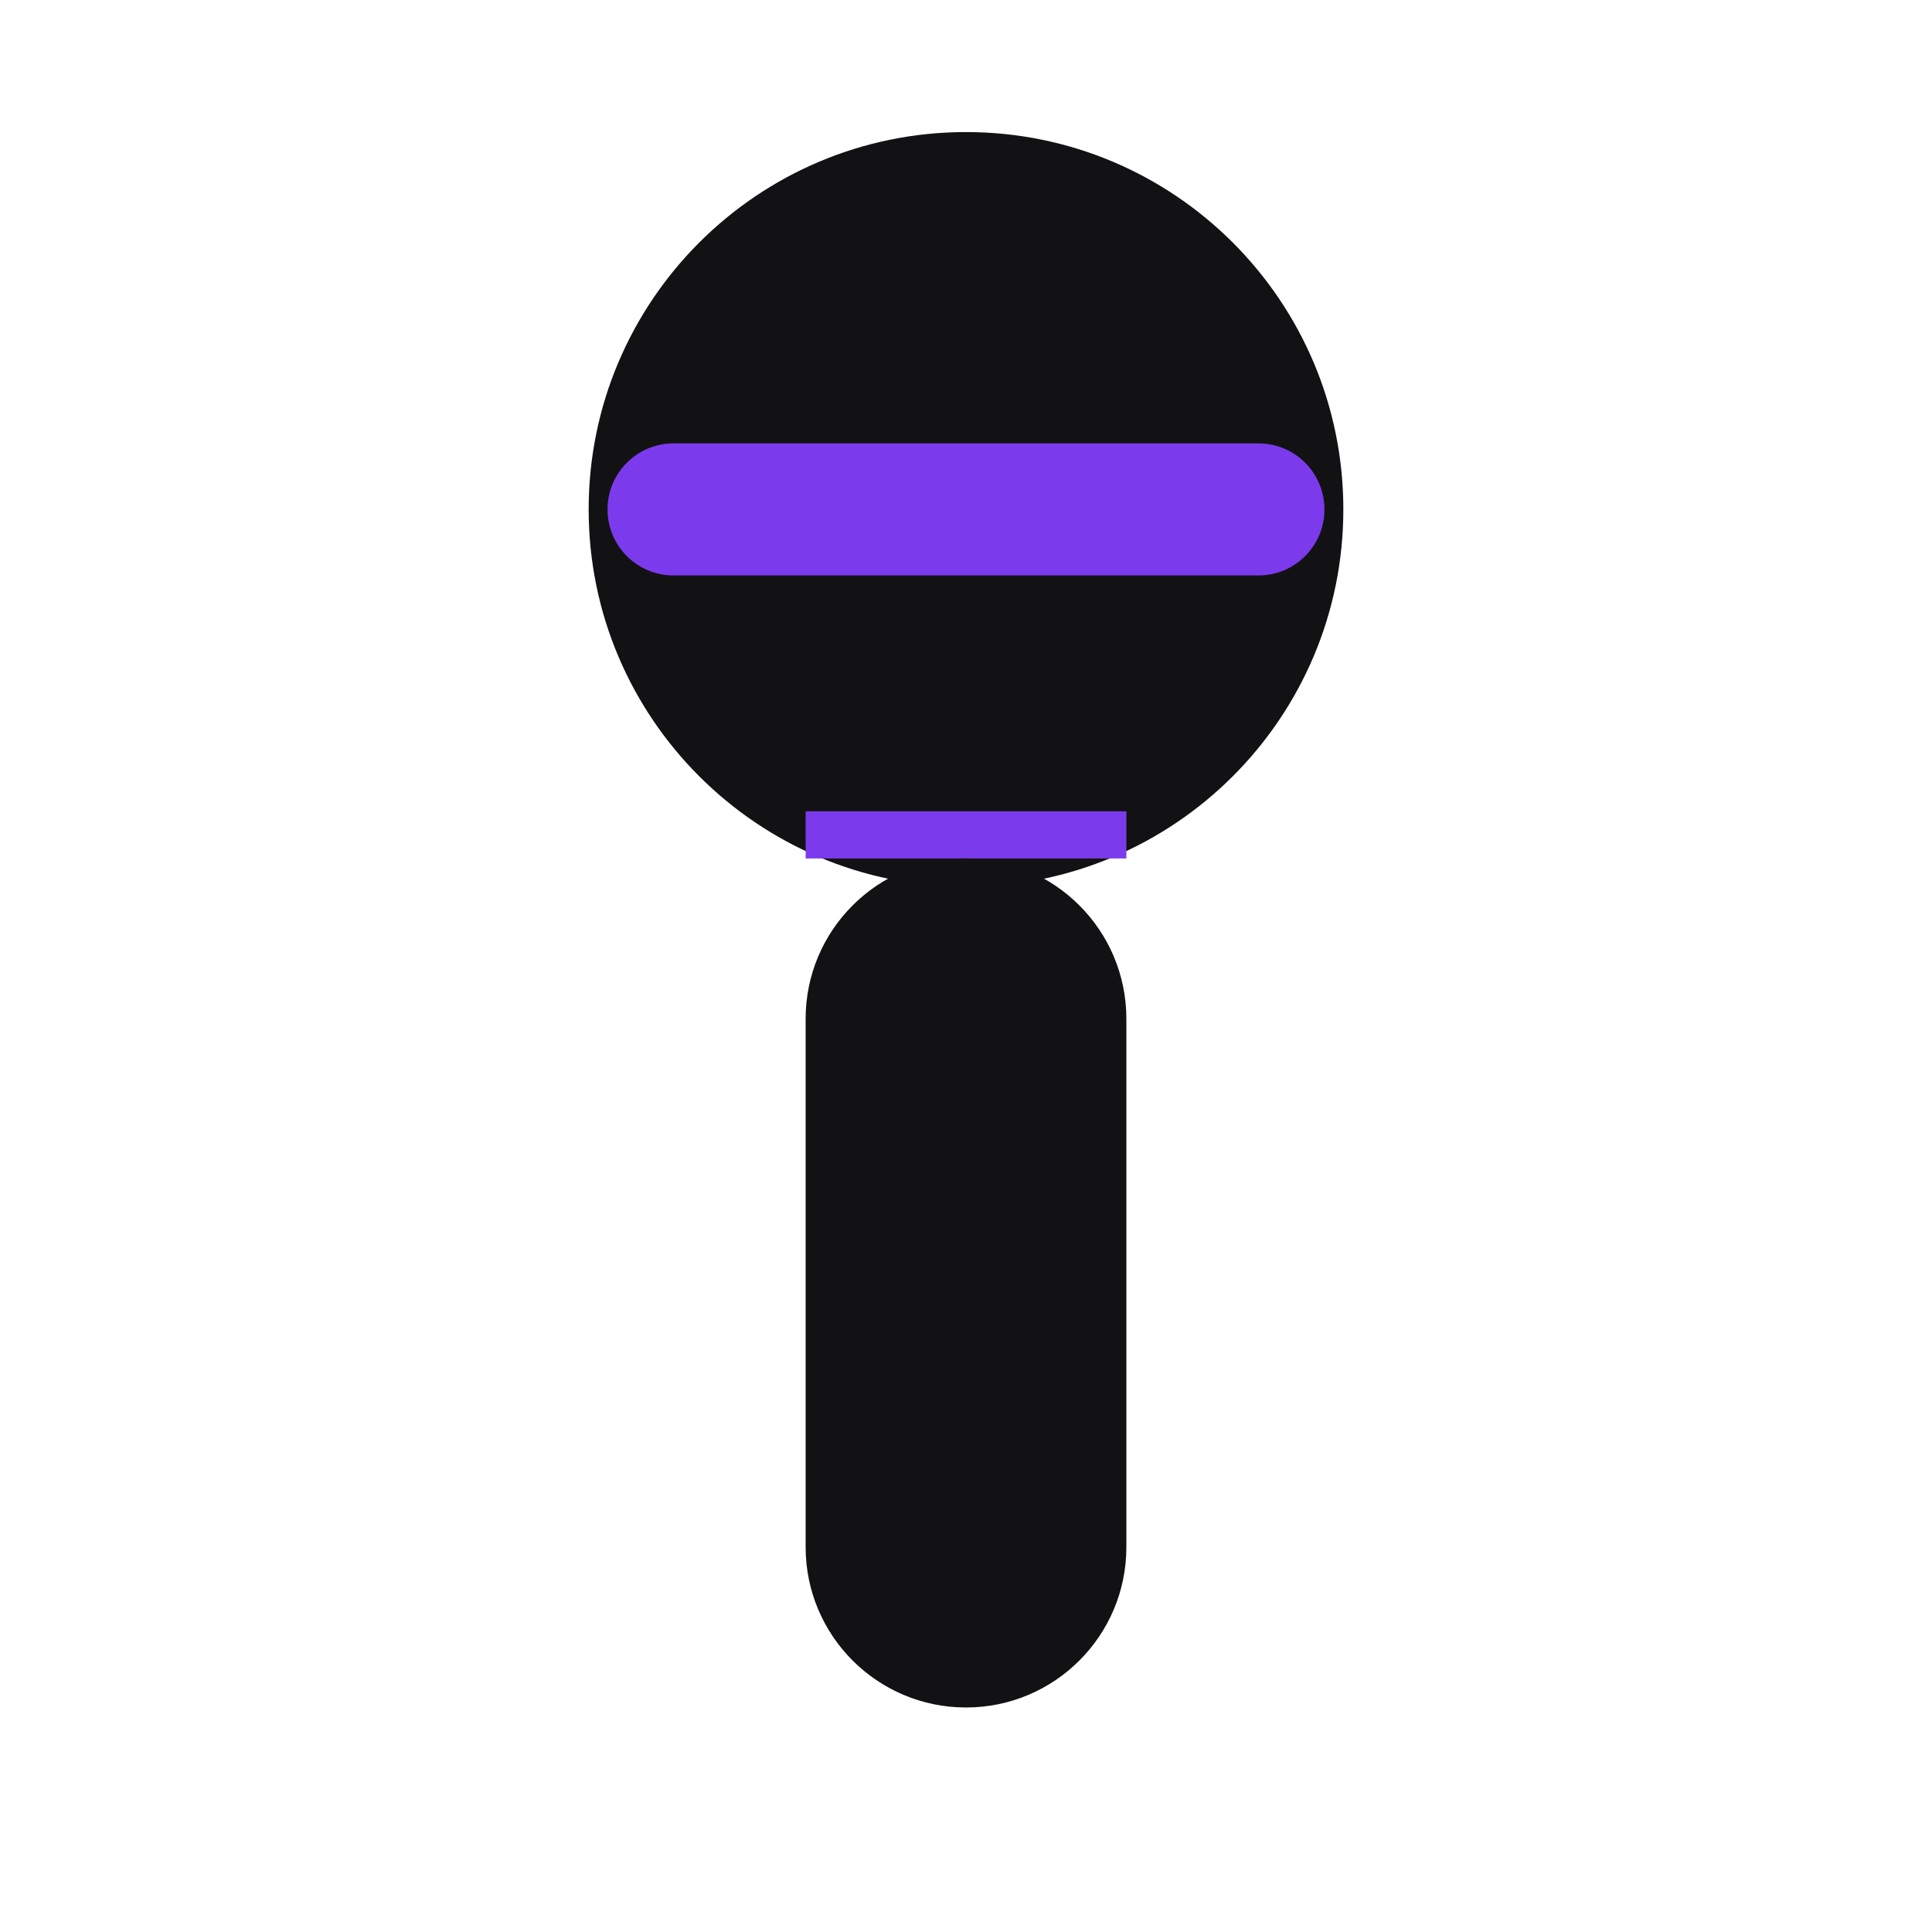
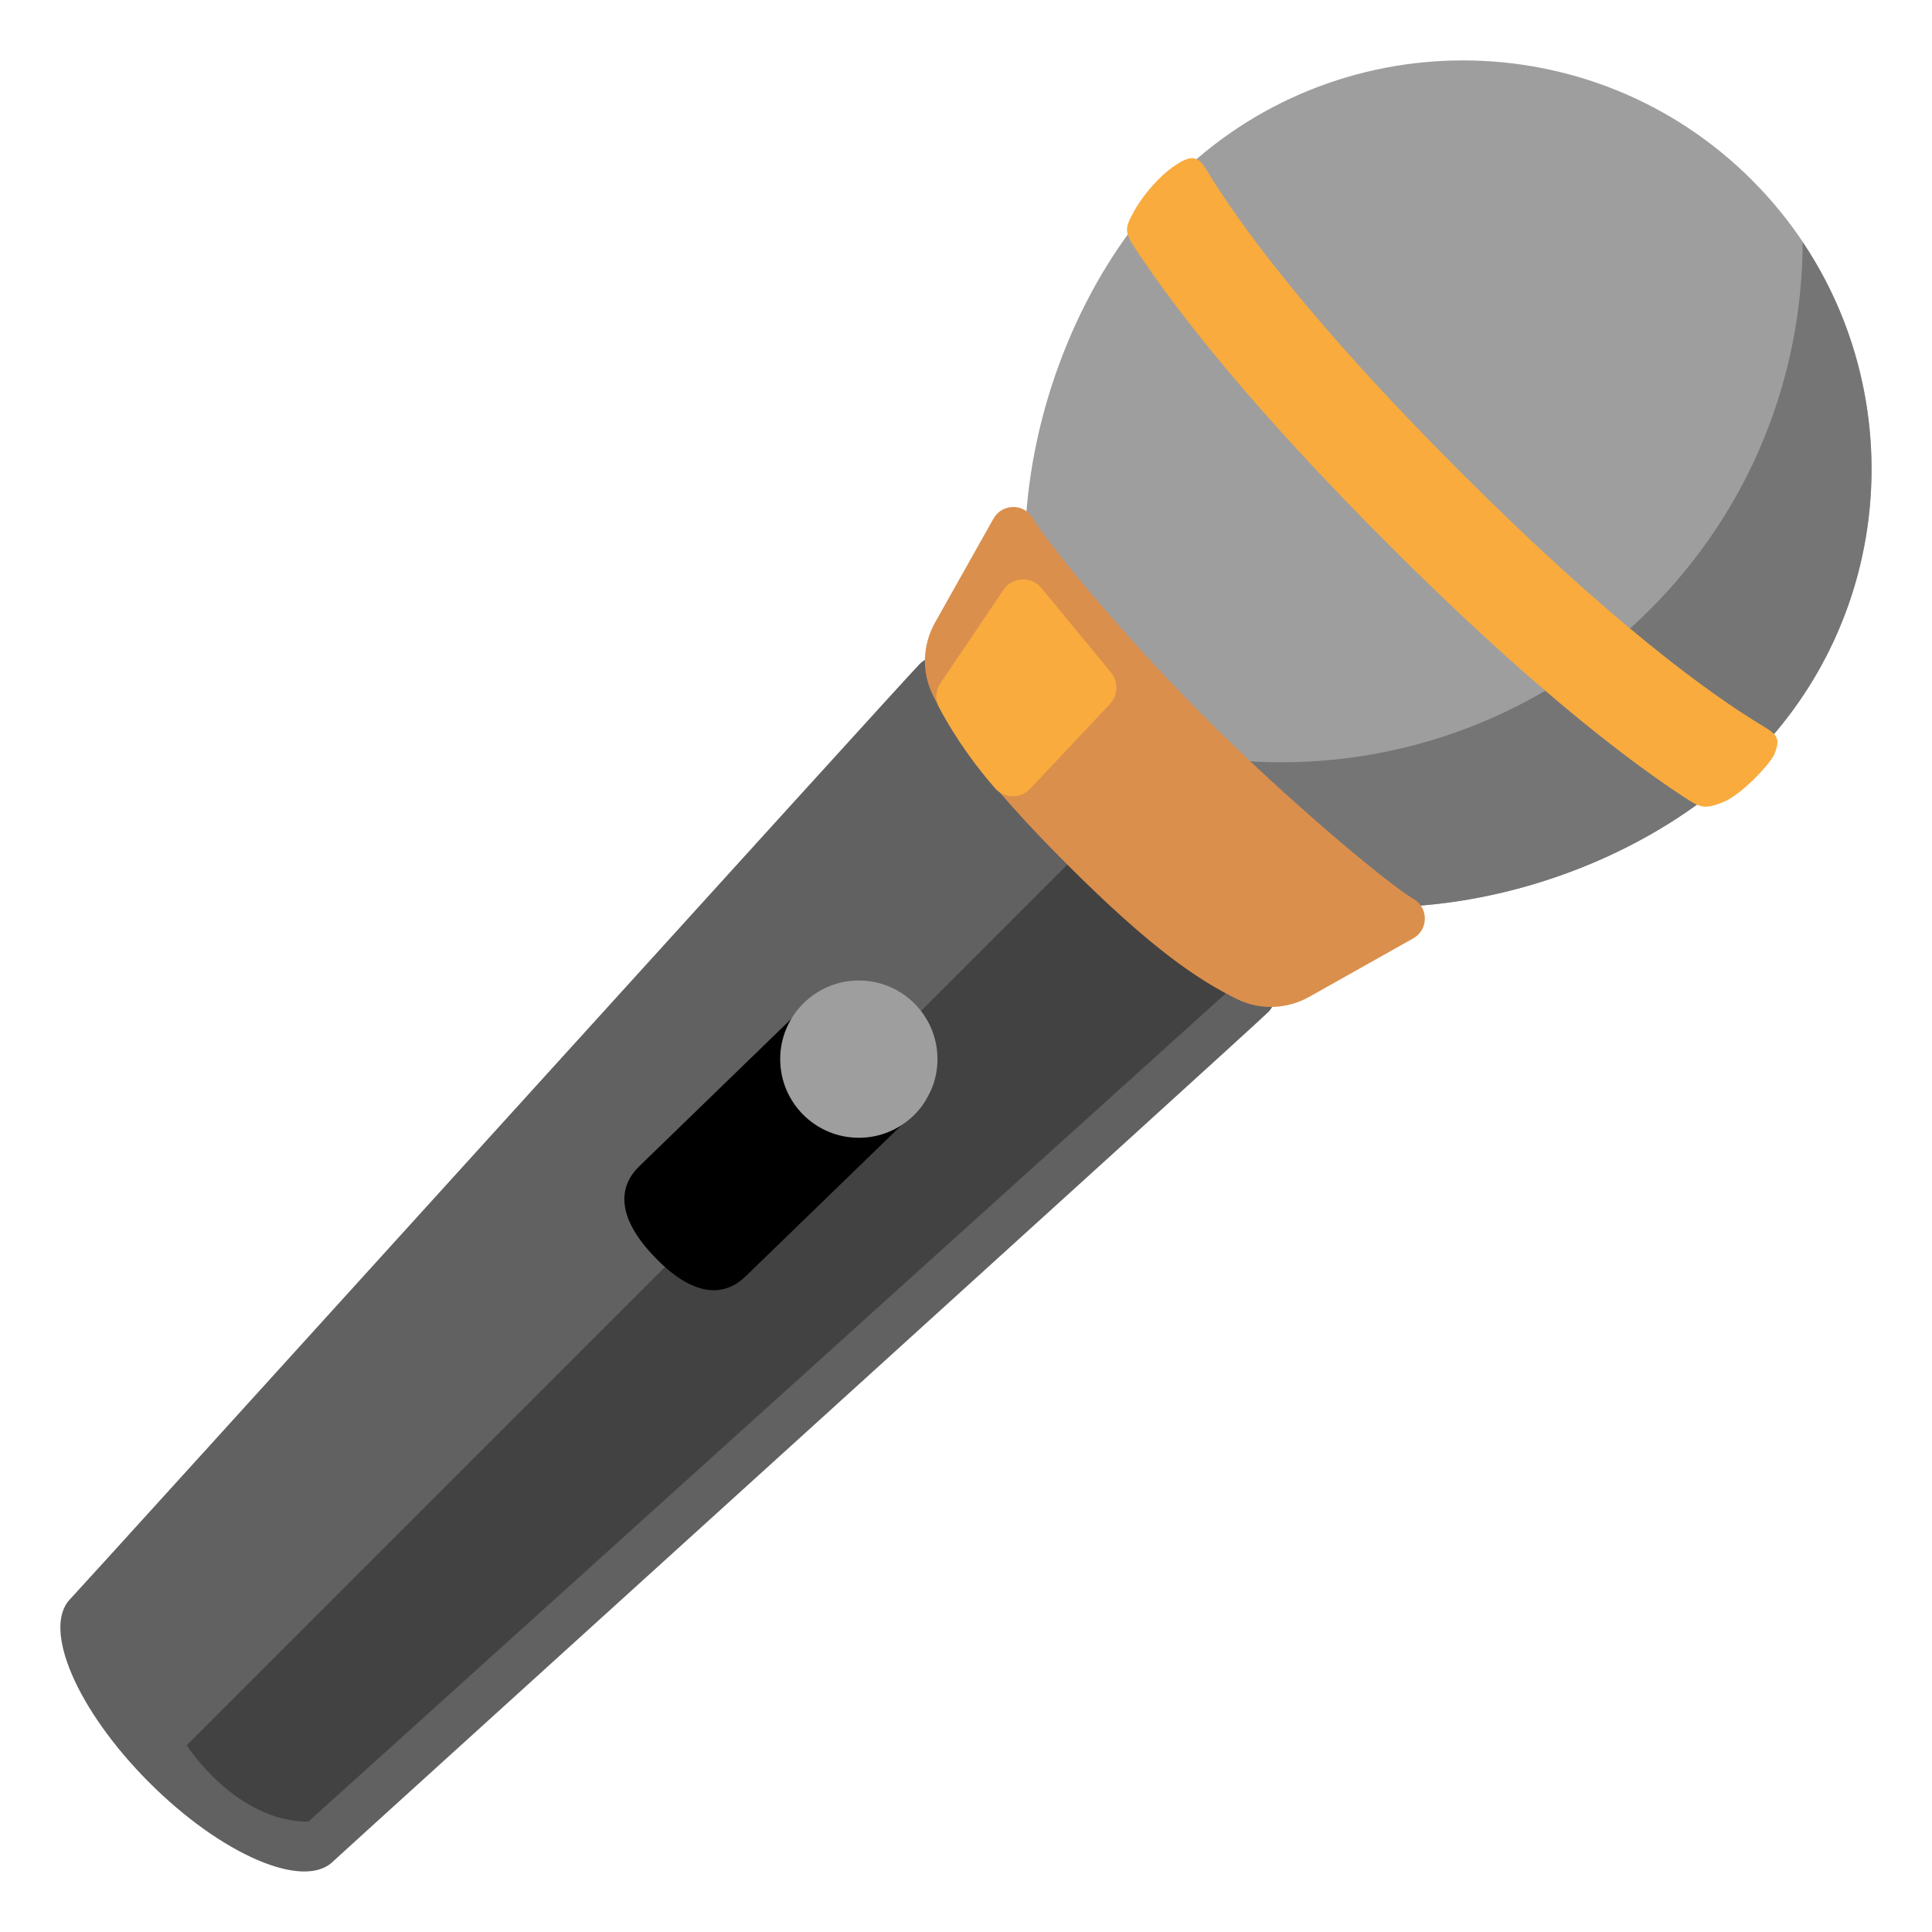
- <svg xmlns="http://www.w3.org/2000/svg" width="1024" height="1024" viewBox="0 0 1024 1024">
-   <circle cx="512" cy="270" r="200" fill="#121214" />
-   <rect x="322" y="235" width="380" height="70" rx="35" fill="#7C3AED" />
-   <rect x="427" y="430" width="170" height="25" fill="#7C3AED" />
-   <rect x="427" y="455" width="170" height="450" rx="85" fill="#121214" />
+ <svg xmlns="http://www.w3.org/2000/svg" width="800px" height="800px" viewBox="0 0 128 128" aria-hidden="true" role="img" class="iconify iconify--noto" preserveAspectRatio="xMidYMid meet">
+   <path d="M77.78 11.93c10.57-10.57 27.72-10.57 38.29 0s10.57 27.72 0 38.29s-31.2 14.06-41.77 3.48s-7.1-31.2 3.48-41.77z" fill="#9e9e9e" />
+   <path d="M119.43 16.04c-.02 8.82-3.39 17.63-10.12 24.35c-10.66 10.66-26.56 12.89-39.42 6.7c1.03 2.45 2.48 4.7 4.4 6.62c10.57 10.57 31.2 7.09 41.77-3.48c9.3-9.3 10.42-23.67 3.37-34.19z" fill="#757575" />
+   <path d="M84.02 67.06c1.92-1.92-1.69-8.65-8.06-15.02c-6.37-6.37-13.1-9.98-15.02-8.06C59.92 45 5.22 105.37 4.67 105.92c-1.92 1.92.42 7.38 5.22 12.18s10.26 7.14 12.18 5.22c.56-.54 60.93-55.24 61.95-56.26z" fill="#616161" />
+   <path d="M12.37 115.63L74.3 53.7L83.22 64l-62.79 56.69c-4.84 0-8.06-5.06-8.06-5.06z" fill="#424242" />
+   <path d="M43.42 83.33c-2.75-2.83-2.34-4.82-1.08-6.05L53.87 66.1a3.193 3.193 0 0 1 4.52.07L61 68.86a3.193 3.193 0 0 1-.07 4.52L49.4 84.56c-1.26 1.22-3.23 1.6-5.98-1.23z" fill="#000000" />
+   <circle cx="56.9" cy="70.17" r="5.21" fill="#9e9e9e" />
+   <path d="M111.54 52.79c1.11.73 1.37.85 2.61.36c1.23-.49 3.15-2.55 3.42-3.21c.41-1.03.16-1.28-.79-1.85c-3.42-2.06-9.93-6.73-20.03-16.83c-10.1-10.1-14.77-16.61-16.83-20.03c-.57-.95-1.05-1-2.27-.13c-.75.54-1.8 1.63-2.49 2.85c-.65 1.16-.68 1.4.05 2.51c2.76 4.19 7.76 10.59 16.75 19.58c8.99 9 15.39 13.99 19.58 16.75z" fill="#f9ab3e" />
+   <path d="M93.64 59.55c-1.49-.85-8.07-6.27-13.94-12.15c-5.57-5.59-10.46-11.63-11.26-13.05c-.58-1.02-2.05-1.01-2.62.01l-3.88 6.9c-.82 1.47-.89 3.25-.15 4.76c1.26 2.56 3.29 5.63 8.92 11.26s8.7 7.66 11.26 8.92c1.51.74 3.29.67 4.76-.15l6.9-3.88c1.02-.57 1.03-2.04.01-2.62z" fill="#db8f4c" />
+   <path d="M62.31 45.26l4.17-6.18c.59-.87 1.85-.93 2.52-.12l4.61 5.6c.5.61.47 1.5-.07 2.08l-5.29 5.62c-.64.68-1.72.66-2.33-.04c-1.01-1.16-2.5-3.06-3.71-5.37c-.27-.5-.22-1.12.1-1.59z" fill="#f9ab3e" />
</svg>
